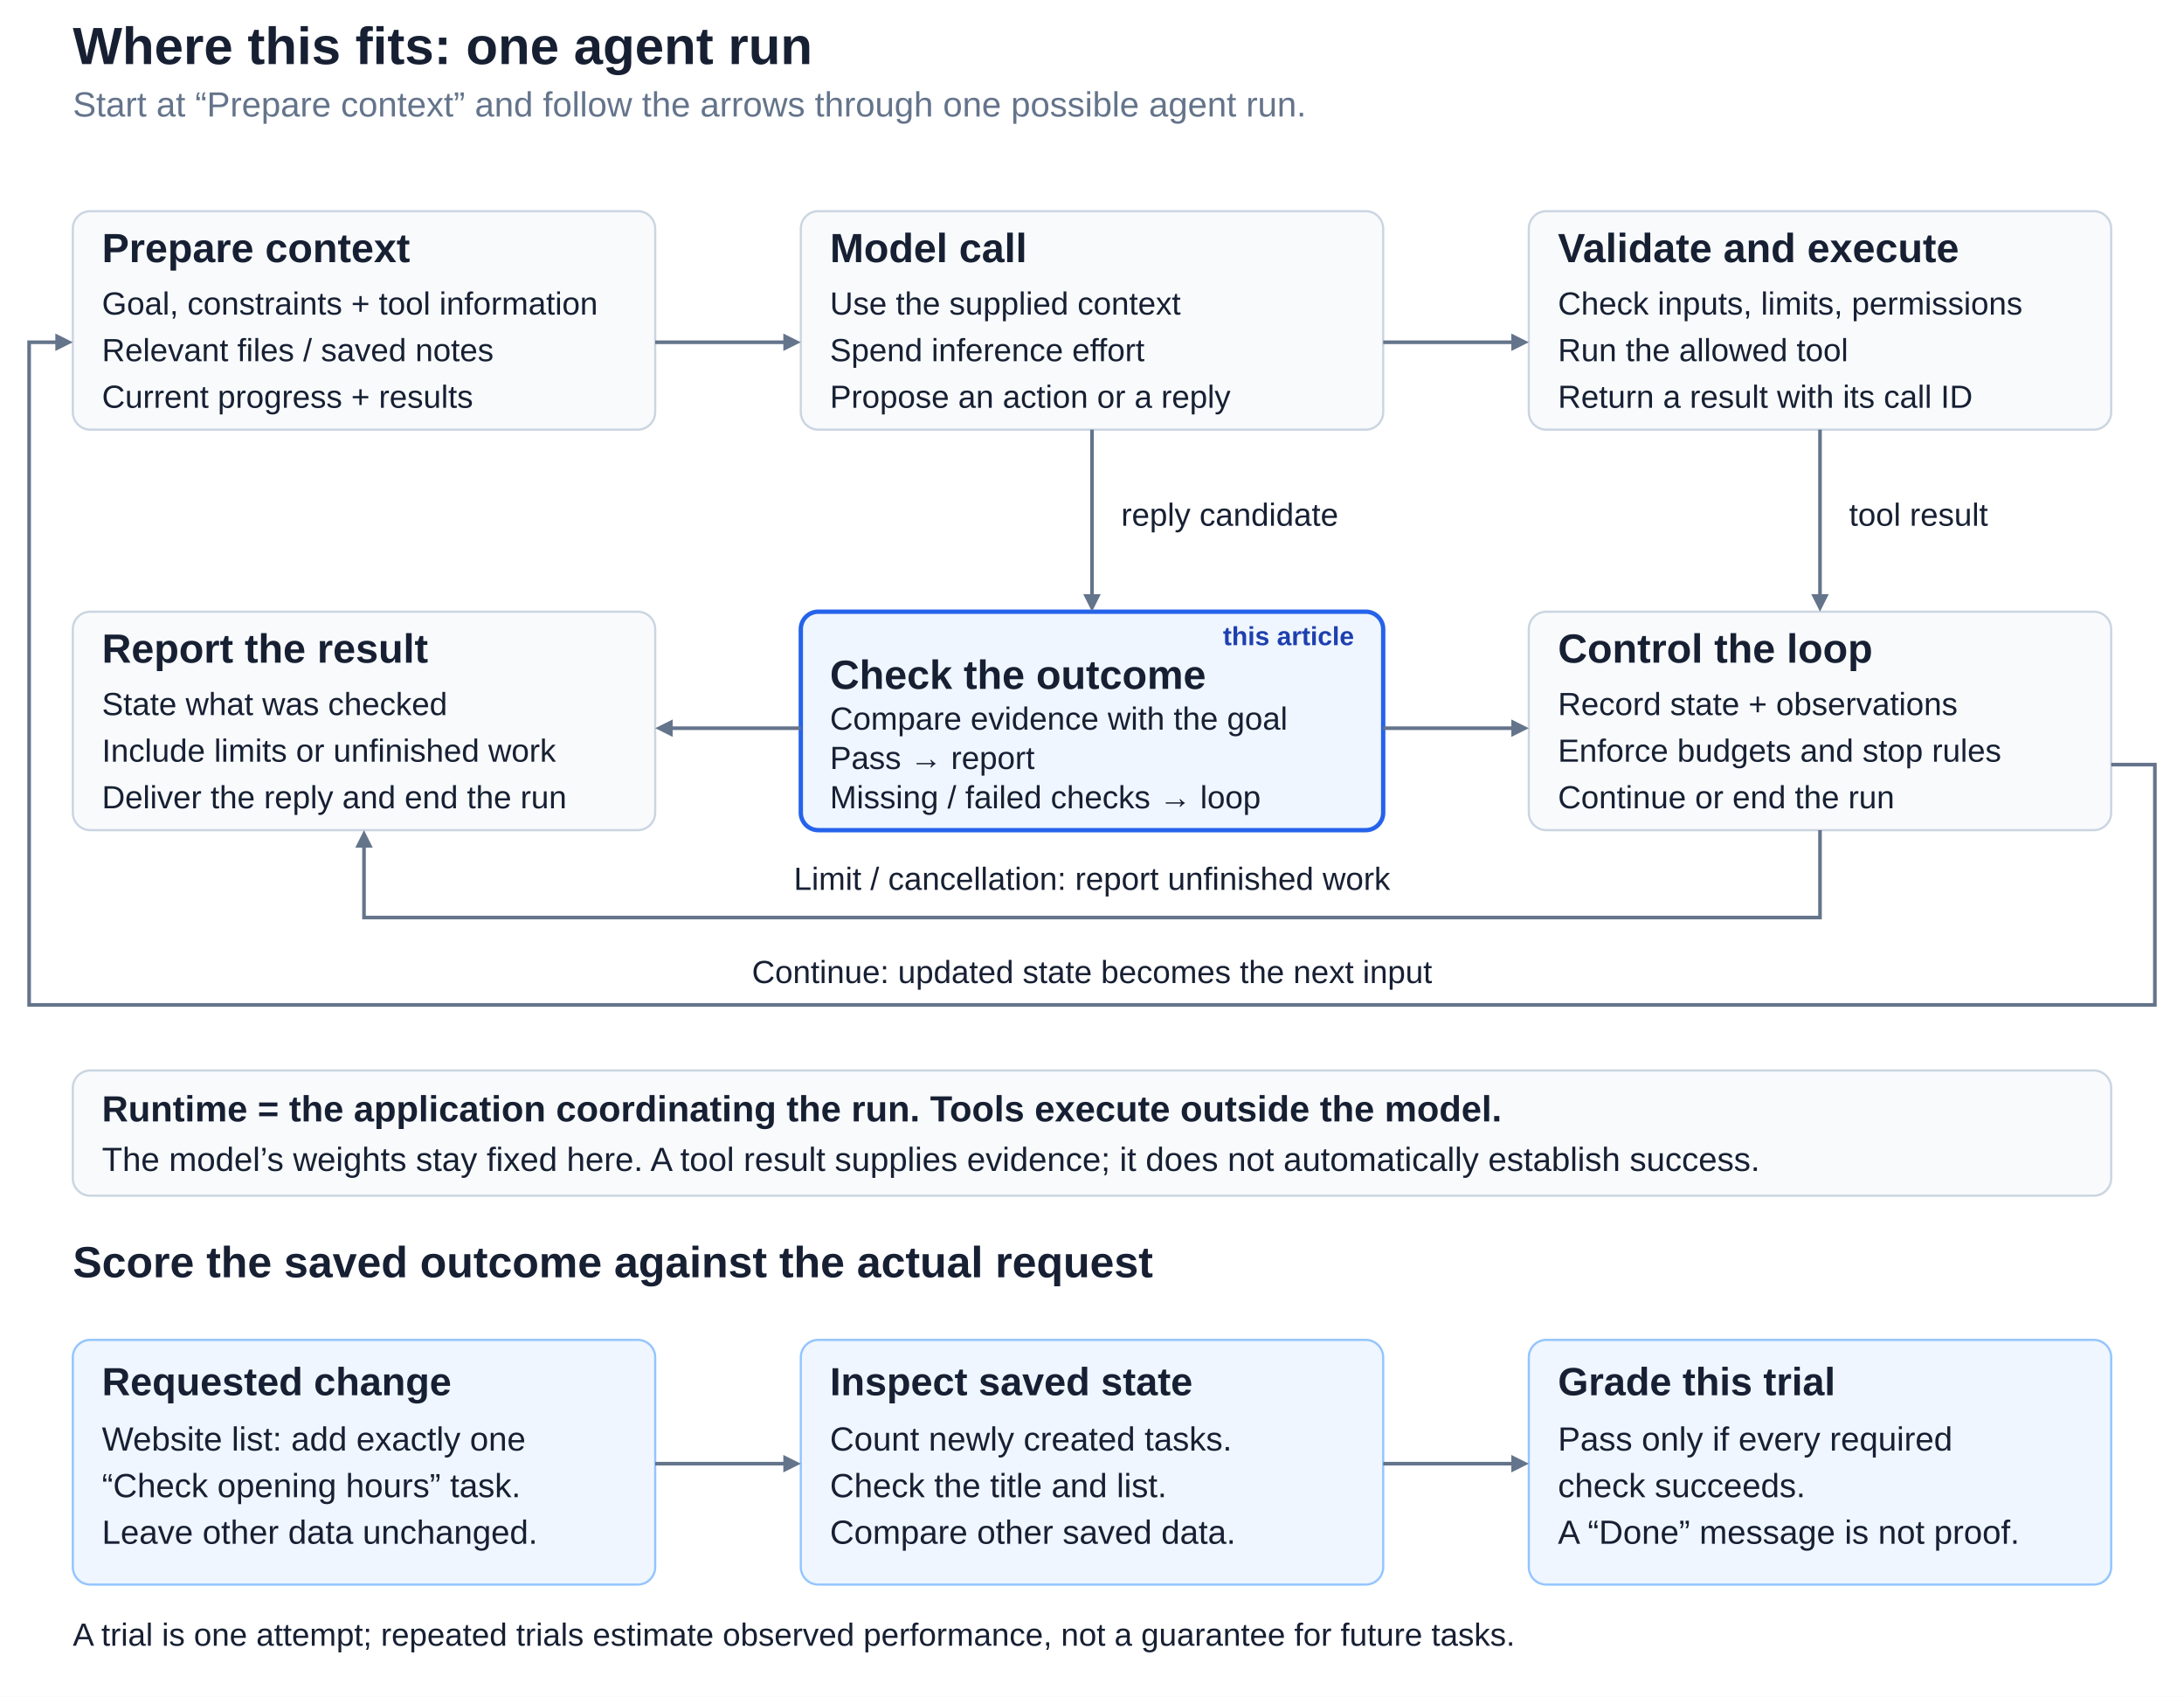
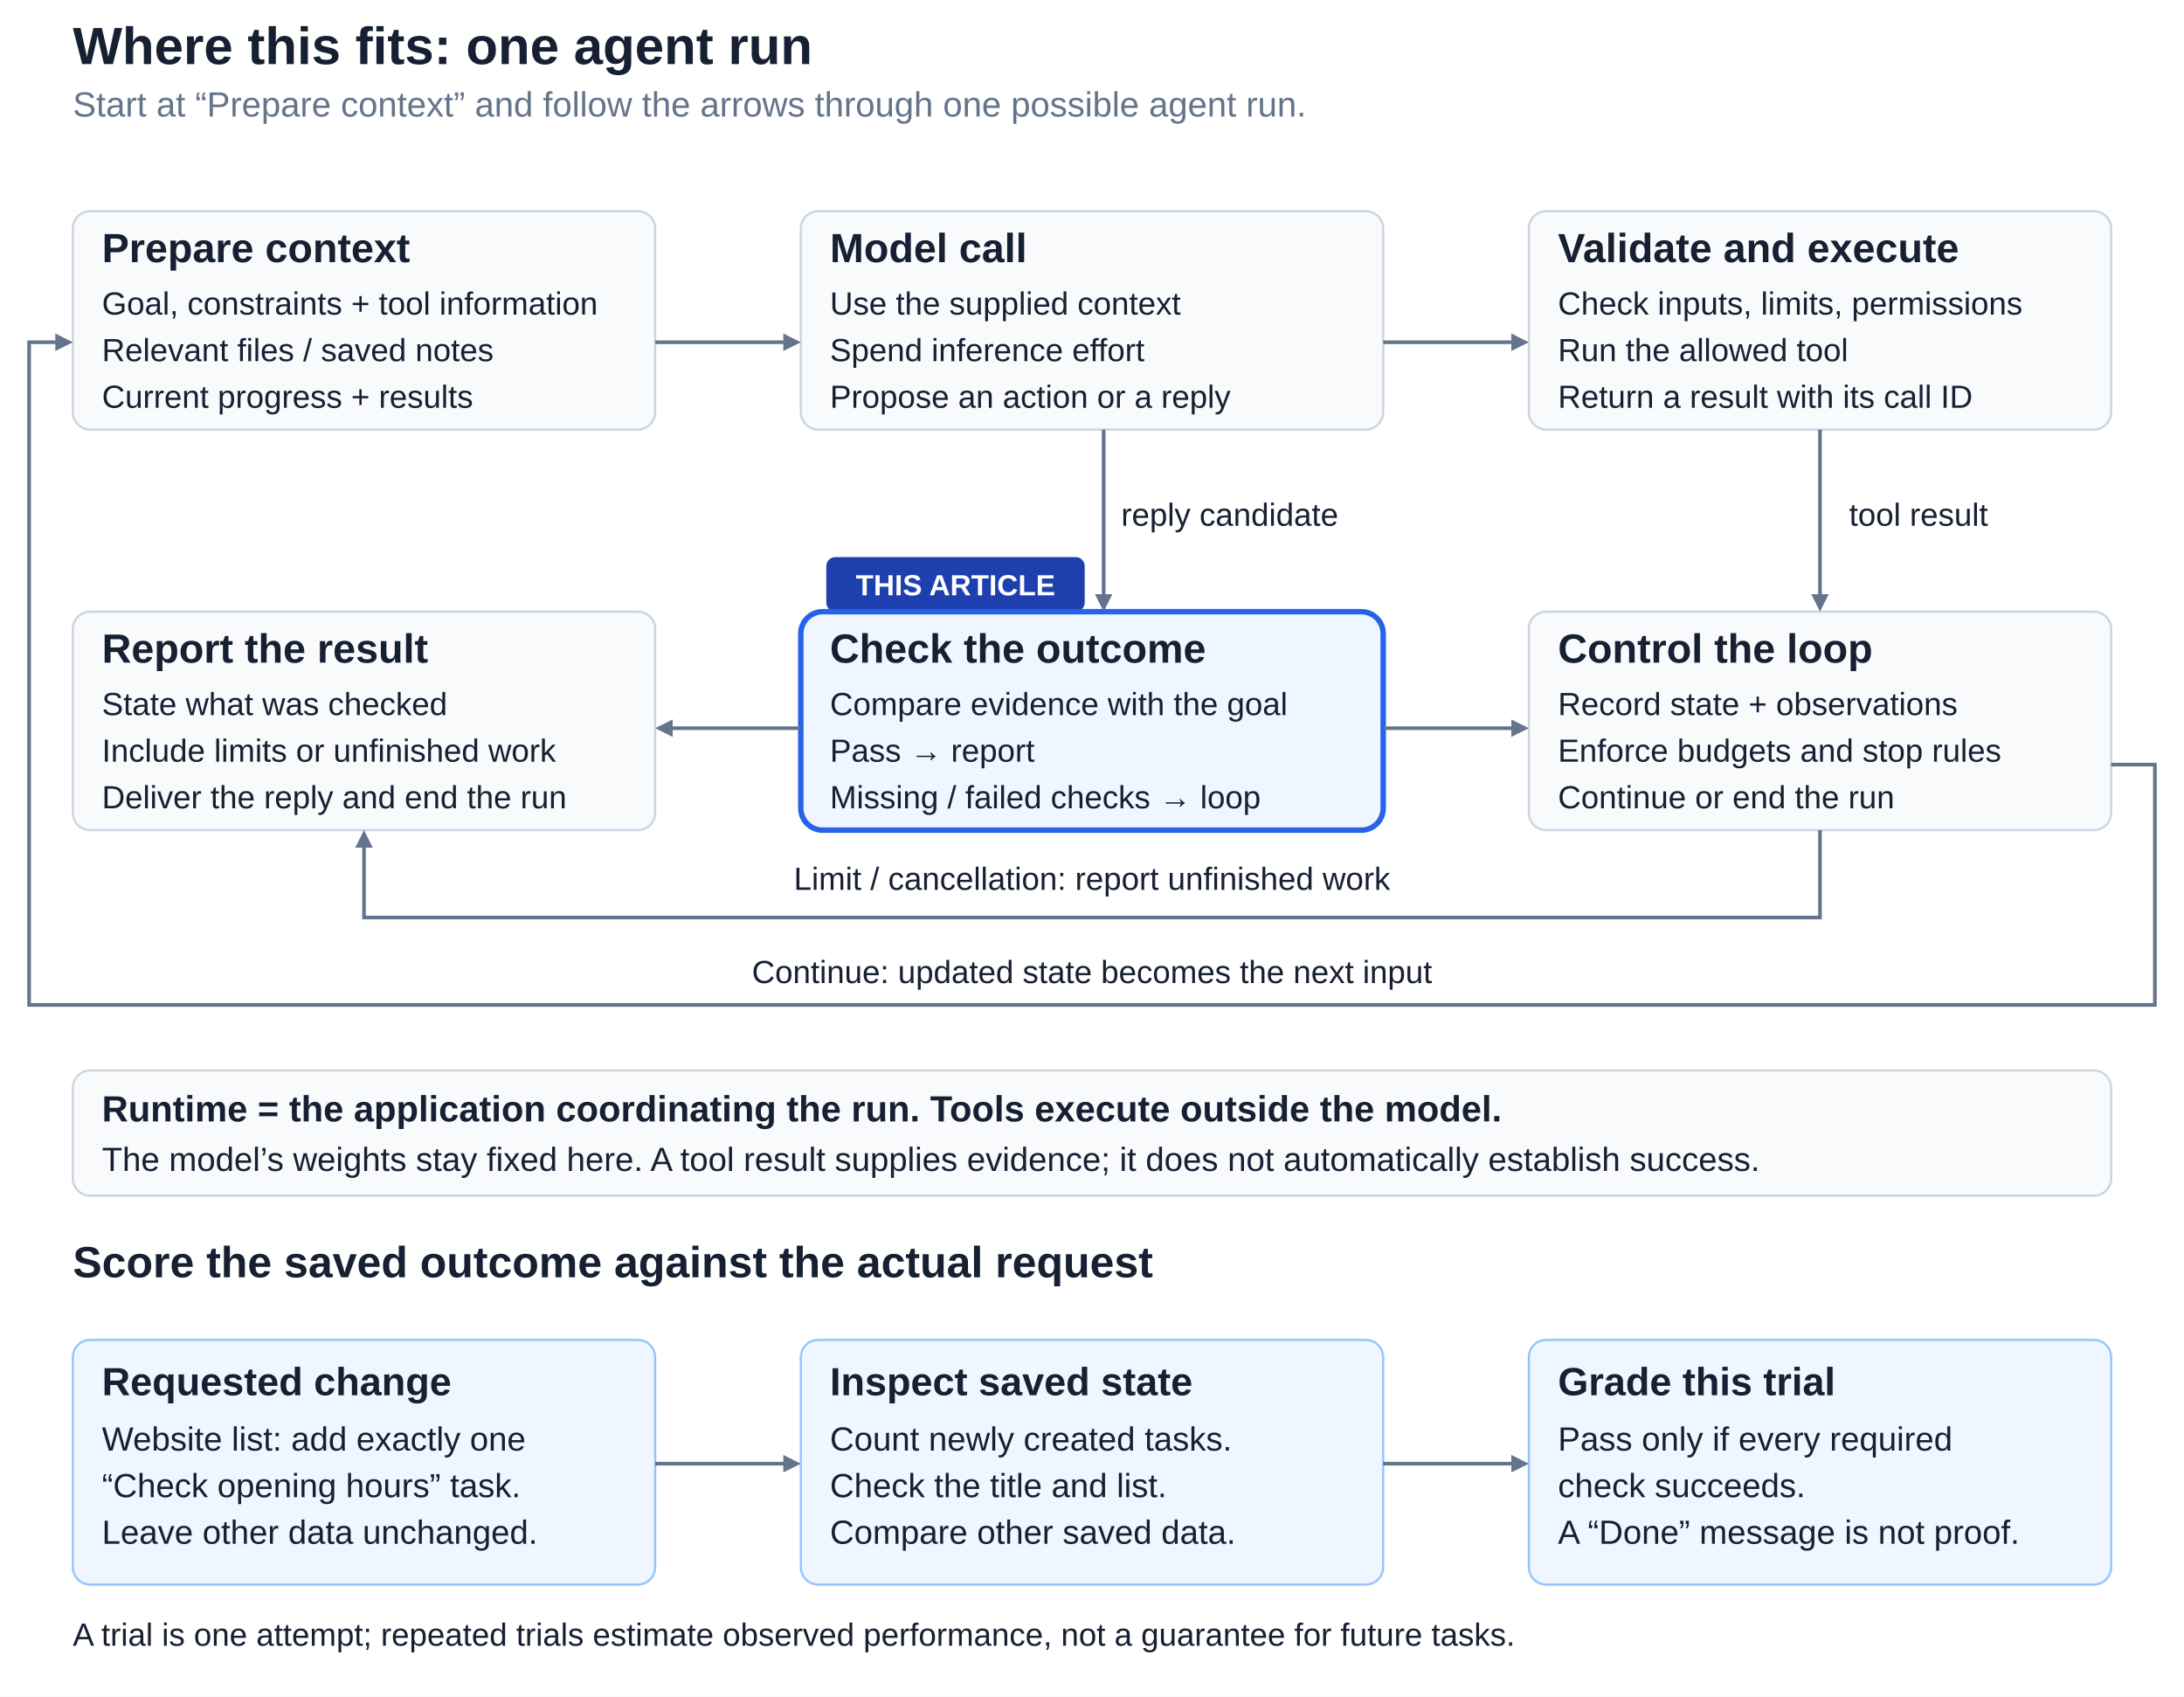
<svg xmlns="http://www.w3.org/2000/svg" width="1500" height="1165" viewBox="0 0 1500 1165" role="img" aria-labelledby="title desc">
  <defs>
    <style>text { font-family: Arial, Helvetica, sans-serif; }</style>
  </defs>
  <rect width="1500" height="1165" fill="#ffffff" />
  <text x="50" y="44" font-size="36" font-weight="700" text-anchor="start" fill="#172033">Where this fits: one agent run</text>
  <text x="50" y="80" font-size="24" font-weight="400" text-anchor="start" fill="#64748b">Start at “Prepare context” and follow the arrows through one possible agent run.</text>
  <g id="shared-flow">
    <g id="context">
      <rect x="50" y="145" width="400" height="150" rx="12" fill="#f8fafc" stroke="#cbd5e1" stroke-width="1.5" />
      <text x="70" y="180" font-size="28" font-weight="700" text-anchor="start" fill="#172033">Prepare context</text>
      <text x="70" y="216" font-size="22" font-weight="400" text-anchor="start" fill="#172033">Goal, constraints + tool information</text>
      <text x="70" y="248" font-size="22" font-weight="400" text-anchor="start" fill="#172033">Relevant files / saved notes</text>
      <text x="70" y="280" font-size="22" font-weight="400" text-anchor="start" fill="#172033">Current progress + results</text>
    </g>
    <g id="model">
      <rect x="550" y="145" width="400" height="150" rx="12" fill="#f8fafc" stroke="#cbd5e1" stroke-width="1.5" />
      <text x="570" y="180" font-size="28" font-weight="700" text-anchor="start" fill="#172033">Model call</text>
      <text x="570" y="216" font-size="22" font-weight="400" text-anchor="start" fill="#172033">Use the supplied context</text>
      <text x="570" y="248" font-size="22" font-weight="400" text-anchor="start" fill="#172033">Spend inference effort</text>
      <text x="570" y="280" font-size="22" font-weight="400" text-anchor="start" fill="#172033">Propose an action or a reply</text>
    </g>
    <g id="tool">
      <rect x="1050" y="145" width="400" height="150" rx="12" fill="#f8fafc" stroke="#cbd5e1" stroke-width="1.5" />
      <text x="1070" y="180" font-size="28" font-weight="700" text-anchor="start" fill="#172033">Validate and execute</text>
      <text x="1070" y="216" font-size="22" font-weight="400" text-anchor="start" fill="#172033">Check inputs, limits, permissions</text>
      <text x="1070" y="248" font-size="22" font-weight="400" text-anchor="start" fill="#172033">Run the allowed tool</text>
      <text x="1070" y="280" font-size="22" font-weight="400" text-anchor="start" fill="#172033">Return a result with its call ID</text>
    </g>
    <g id="report">
      <rect x="50" y="420" width="400" height="150" rx="12" fill="#f8fafc" stroke="#cbd5e1" stroke-width="1.5" />
      <text x="70" y="455" font-size="28" font-weight="700" text-anchor="start" fill="#172033">Report the result</text>
      <text x="70" y="491" font-size="22" font-weight="400" text-anchor="start" fill="#172033">State what was checked</text>
      <text x="70" y="523" font-size="22" font-weight="400" text-anchor="start" fill="#172033">Include limits or unfinished work</text>
      <text x="70" y="555" font-size="22" font-weight="400" text-anchor="start" fill="#172033">Deliver the reply and end the run</text>
    </g>
    <g id="check">
-       <rect x="550" y="420" width="400" height="150" rx="12" fill="#eff6ff" stroke="#2563eb" stroke-width="3" data-focus="true" />
-       <text x="930" y="443" font-size="18" font-weight="700" text-anchor="end" fill="#1e40af">this article</text>
-       <text x="570" y="473" font-size="28" font-weight="700" text-anchor="start" fill="#172033">Check the outcome</text>
-       <text x="570" y="501" font-size="22" font-weight="400" text-anchor="start" fill="#172033">Compare evidence with the goal</text>
-       <text x="570" y="528" font-size="22" font-weight="400" text-anchor="start" fill="#172033">Pass → report</text>
+       <rect x="567.5" y="382.5" width="177.5" height="37.5" rx="6.25" fill="#1e40af" />
+       <text x="656.25" y="408.75" font-size="20" font-weight="700" text-anchor="middle" fill="#ffffff">THIS ARTICLE</text>
+       <rect x="550" y="420" width="400" height="150" rx="15" fill="#eff6ff" stroke="#2563eb" stroke-width="3.75" data-focus="true" />
+       <text x="570" y="455" font-size="28" font-weight="700" text-anchor="start" fill="#172033">Check the outcome</text>
+       <text x="570" y="491" font-size="22" font-weight="400" text-anchor="start" fill="#172033">Compare evidence with the goal</text>
+       <text x="570" y="523" font-size="22" font-weight="400" text-anchor="start" fill="#172033">Pass → report</text>
      <text x="570" y="555" font-size="22" font-weight="400" text-anchor="start" fill="#172033">Missing / failed checks → loop</text>
    </g>
    <g id="loop">
      <rect x="1050" y="420" width="400" height="150" rx="12" fill="#f8fafc" stroke="#cbd5e1" stroke-width="1.5" />
      <text x="1070" y="455" font-size="28" font-weight="700" text-anchor="start" fill="#172033">Control the loop</text>
      <text x="1070" y="491" font-size="22" font-weight="400" text-anchor="start" fill="#172033">Record state + observations</text>
      <text x="1070" y="523" font-size="22" font-weight="400" text-anchor="start" fill="#172033">Enforce budgets and stop rules</text>
      <text x="1070" y="555" font-size="22" font-weight="400" text-anchor="start" fill="#172033">Continue or end the run</text>
    </g>
    <g id="direct-flow">
      <path data-connector="true" d="M 450,235 L 539,235" fill="none" stroke="#64748b" stroke-width="2.5" />
      <polygon points="550,235 538,241 538,229" fill="#64748b" />
      <path data-connector="true" d="M 950,235 L 1039,235" fill="none" stroke="#64748b" stroke-width="2.5" />
      <polygon points="1050,235 1038,241 1038,229" fill="#64748b" />
      <path data-connector="true" d="M 1250,295 L 1250,409" fill="none" stroke="#64748b" stroke-width="2.5" />
      <polygon points="1250,420 1244,408 1256,408" fill="#64748b" />
      <text x="1270" y="361" font-size="22" font-weight="400" text-anchor="start" fill="#172033">tool result</text>
-       <path data-connector="true" d="M 750,295 L 750,409" fill="none" stroke="#64748b" stroke-width="2.5" />
-       <polygon points="750,420 744,408 756,408" fill="#64748b" />
+       <path data-connector="true" d="M 758,295 L 758,409" fill="none" stroke="#64748b" stroke-width="2.5" />
+       <polygon points="758,420 752,408 764,408" fill="#64748b" />
      <text x="770" y="361" font-size="22" font-weight="400" text-anchor="start" fill="#172033">reply candidate</text>
      <path data-connector="true" d="M 550,500 L 461,500" fill="none" stroke="#64748b" stroke-width="2.5" />
      <polygon points="450,500 462,494 462,506" fill="#64748b" />
      <path data-connector="true" d="M 950,500 L 1039,500" fill="none" stroke="#64748b" stroke-width="2.5" />
      <polygon points="1050,500 1038,506 1038,494" fill="#64748b" />
    </g>
    <g id="halt-path">
      <path data-connector="true" d="M 1250,570 L 1250,630 L 250,630 L 250,581" fill="none" stroke="#64748b" stroke-width="2.5" />
      <polygon points="250,570 256,582 244,582" fill="#64748b" />
      <text x="750" y="611" font-size="22" font-weight="400" text-anchor="middle" fill="#172033">Limit / cancellation: report unfinished work</text>
    </g>
    <g id="continuation-path">
      <path data-connector="true" d="M 1450,525 L 1480,525 L 1480,690 L 20,690 L 20,235 L 39,235" fill="none" stroke="#64748b" stroke-width="2.5" />
      <polygon points="50,235 38,241 38,229" fill="#64748b" />
      <text x="750" y="675" font-size="22" font-weight="400" text-anchor="middle" fill="#172033">Continue: updated state becomes the next input</text>
    </g>
    <g id="responsibility-boundary">
      <rect x="50" y="735" width="1400" height="86" rx="12" fill="#f8fafc" stroke="#cbd5e1" stroke-width="1.5" />
      <text x="70" y="770" font-size="25" font-weight="700" text-anchor="start" fill="#172033">Runtime = the application coordinating the run. Tools execute outside the model.</text>
      <text x="70" y="804" font-size="23" font-weight="400" text-anchor="start" fill="#172033">The model’s weights stay fixed here. A tool result supplies evidence; it does not automatically establish success.</text>
    </g>
  </g>
  <text x="50" y="877" font-size="30" font-weight="700" text-anchor="start" fill="#172033">Score the saved outcome against the actual request</text>
  <g id="topic-worked-example">
    <rect x="50" y="920" width="400" height="168" rx="12" fill="#eff6ff" stroke="#93c5fd" stroke-width="1.5" />
    <text x="70" y="958" font-size="27" font-weight="700" text-anchor="start" fill="#172033">Requested change</text>
    <text x="70" y="996" font-size="23" font-weight="400" text-anchor="start" fill="#172033">Website list: add exactly one</text>
    <text x="70" y="1028" font-size="23" font-weight="400" text-anchor="start" fill="#172033">“Check opening hours” task.</text>
    <text x="70" y="1060" font-size="23" font-weight="400" text-anchor="start" fill="#172033">Leave other data unchanged.</text>
    <rect x="550" y="920" width="400" height="168" rx="12" fill="#eff6ff" stroke="#93c5fd" stroke-width="1.5" />
    <text x="570" y="958" font-size="27" font-weight="700" text-anchor="start" fill="#172033">Inspect saved state</text>
    <text x="570" y="996" font-size="23" font-weight="400" text-anchor="start" fill="#172033">Count newly created tasks.</text>
    <text x="570" y="1028" font-size="23" font-weight="400" text-anchor="start" fill="#172033">Check the title and list.</text>
    <text x="570" y="1060" font-size="23" font-weight="400" text-anchor="start" fill="#172033">Compare other saved data.</text>
    <rect x="1050" y="920" width="400" height="168" rx="12" fill="#eff6ff" stroke="#93c5fd" stroke-width="1.5" />
    <text x="1070" y="958" font-size="27" font-weight="700" text-anchor="start" fill="#172033">Grade this trial</text>
    <text x="1070" y="996" font-size="23" font-weight="400" text-anchor="start" fill="#172033">Pass only if every required</text>
    <text x="1070" y="1028" font-size="23" font-weight="400" text-anchor="start" fill="#172033">check succeeds.</text>
    <text x="1070" y="1060" font-size="23" font-weight="400" text-anchor="start" fill="#172033">A “Done” message is not proof.</text>
    <path data-connector="true" d="M 450,1005 L 539,1005" fill="none" stroke="#64748b" stroke-width="2.5" />
    <polygon points="550,1005 538,1011 538,999" fill="#64748b" />
    <path data-connector="true" d="M 950,1005 L 1039,1005" fill="none" stroke="#64748b" stroke-width="2.5" />
    <polygon points="1050,1005 1038,1011 1038,999" fill="#64748b" />
    <text x="50" y="1130" font-size="22" font-weight="400" text-anchor="start" fill="#172033">A trial is one attempt; repeated trials estimate observed performance, not a guarantee for future tasks.</text>
  </g>
</svg>
